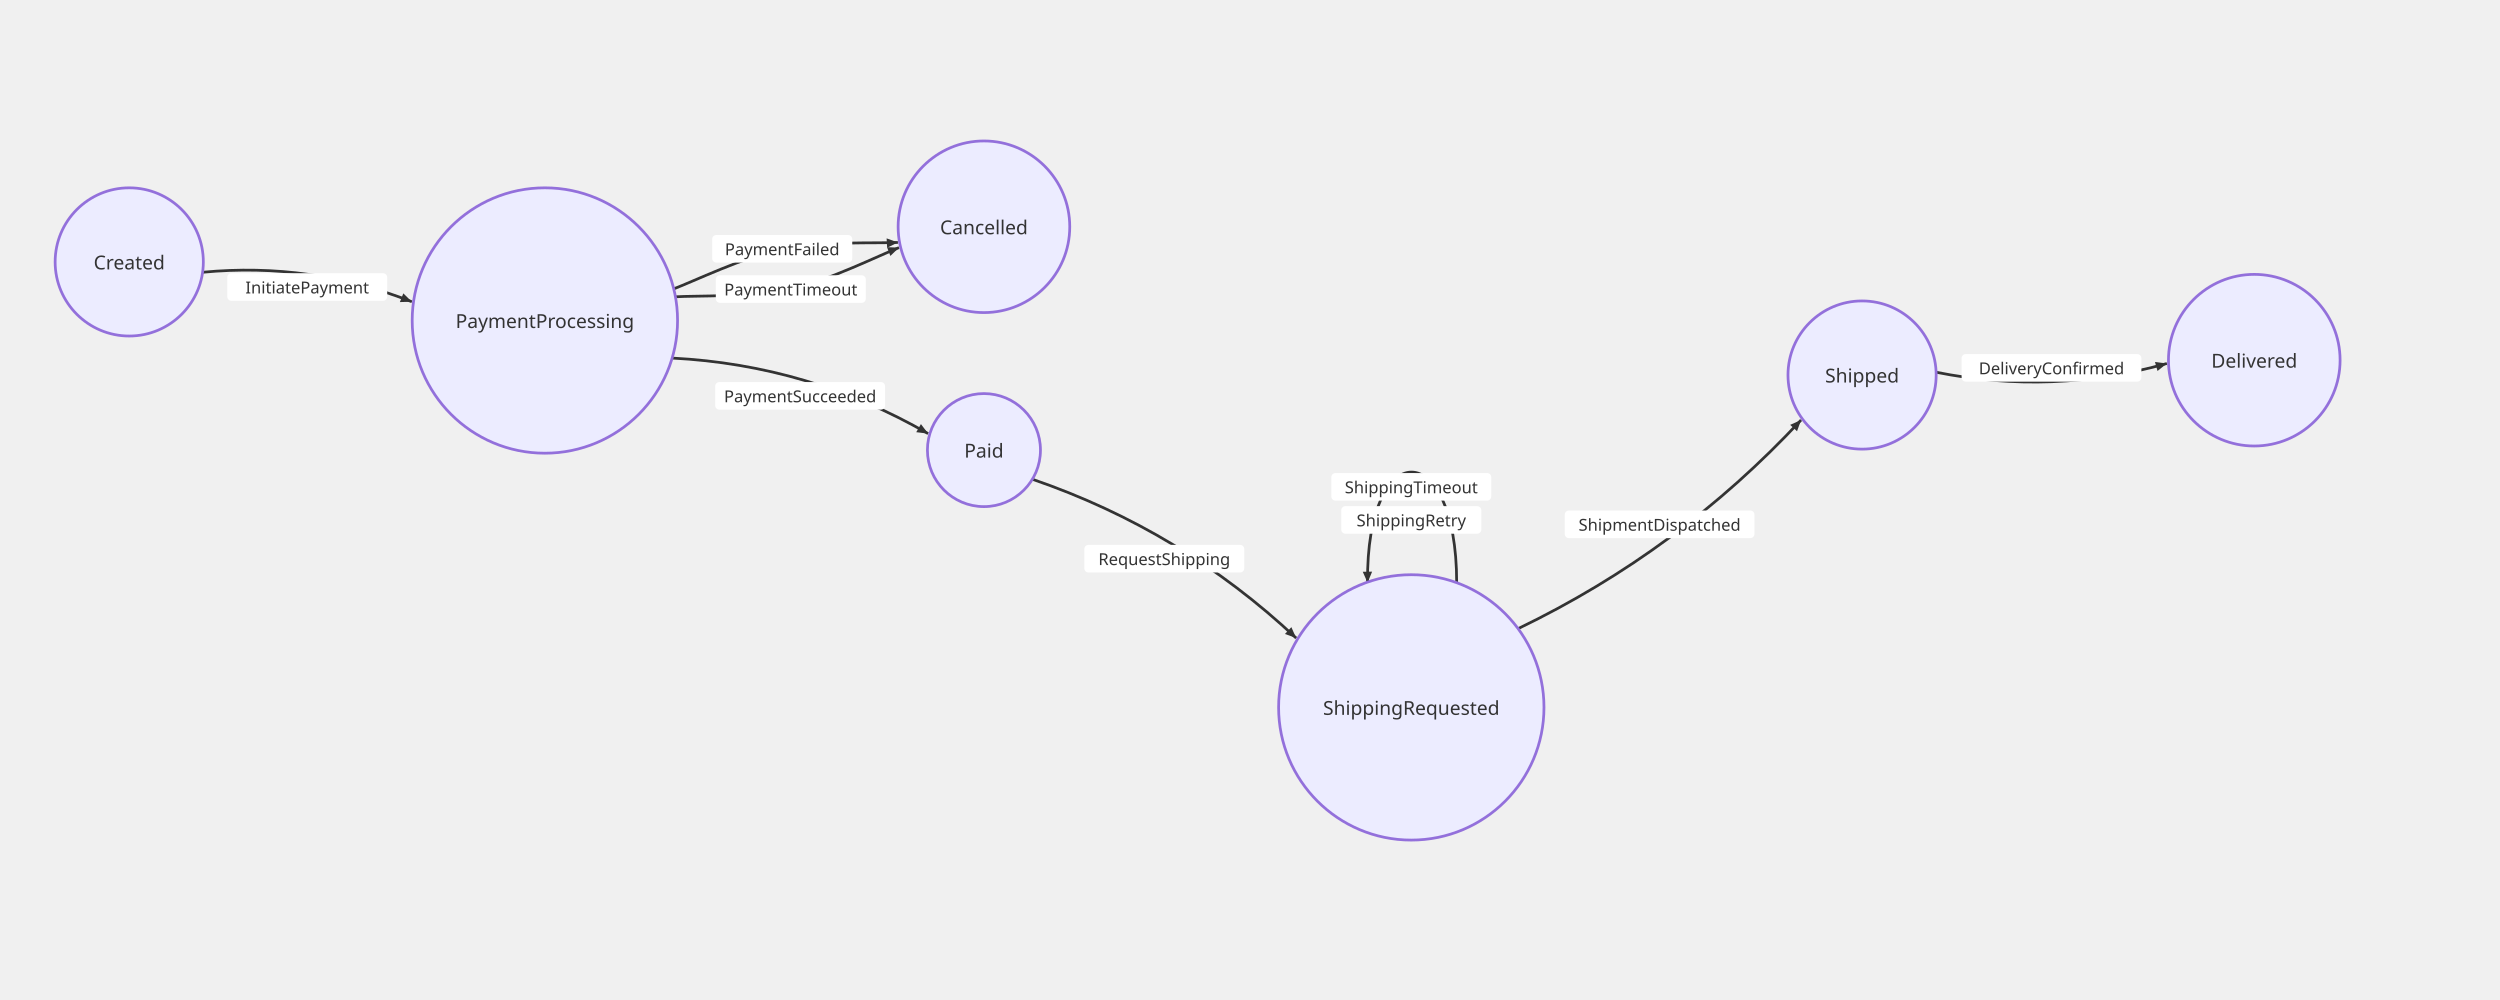
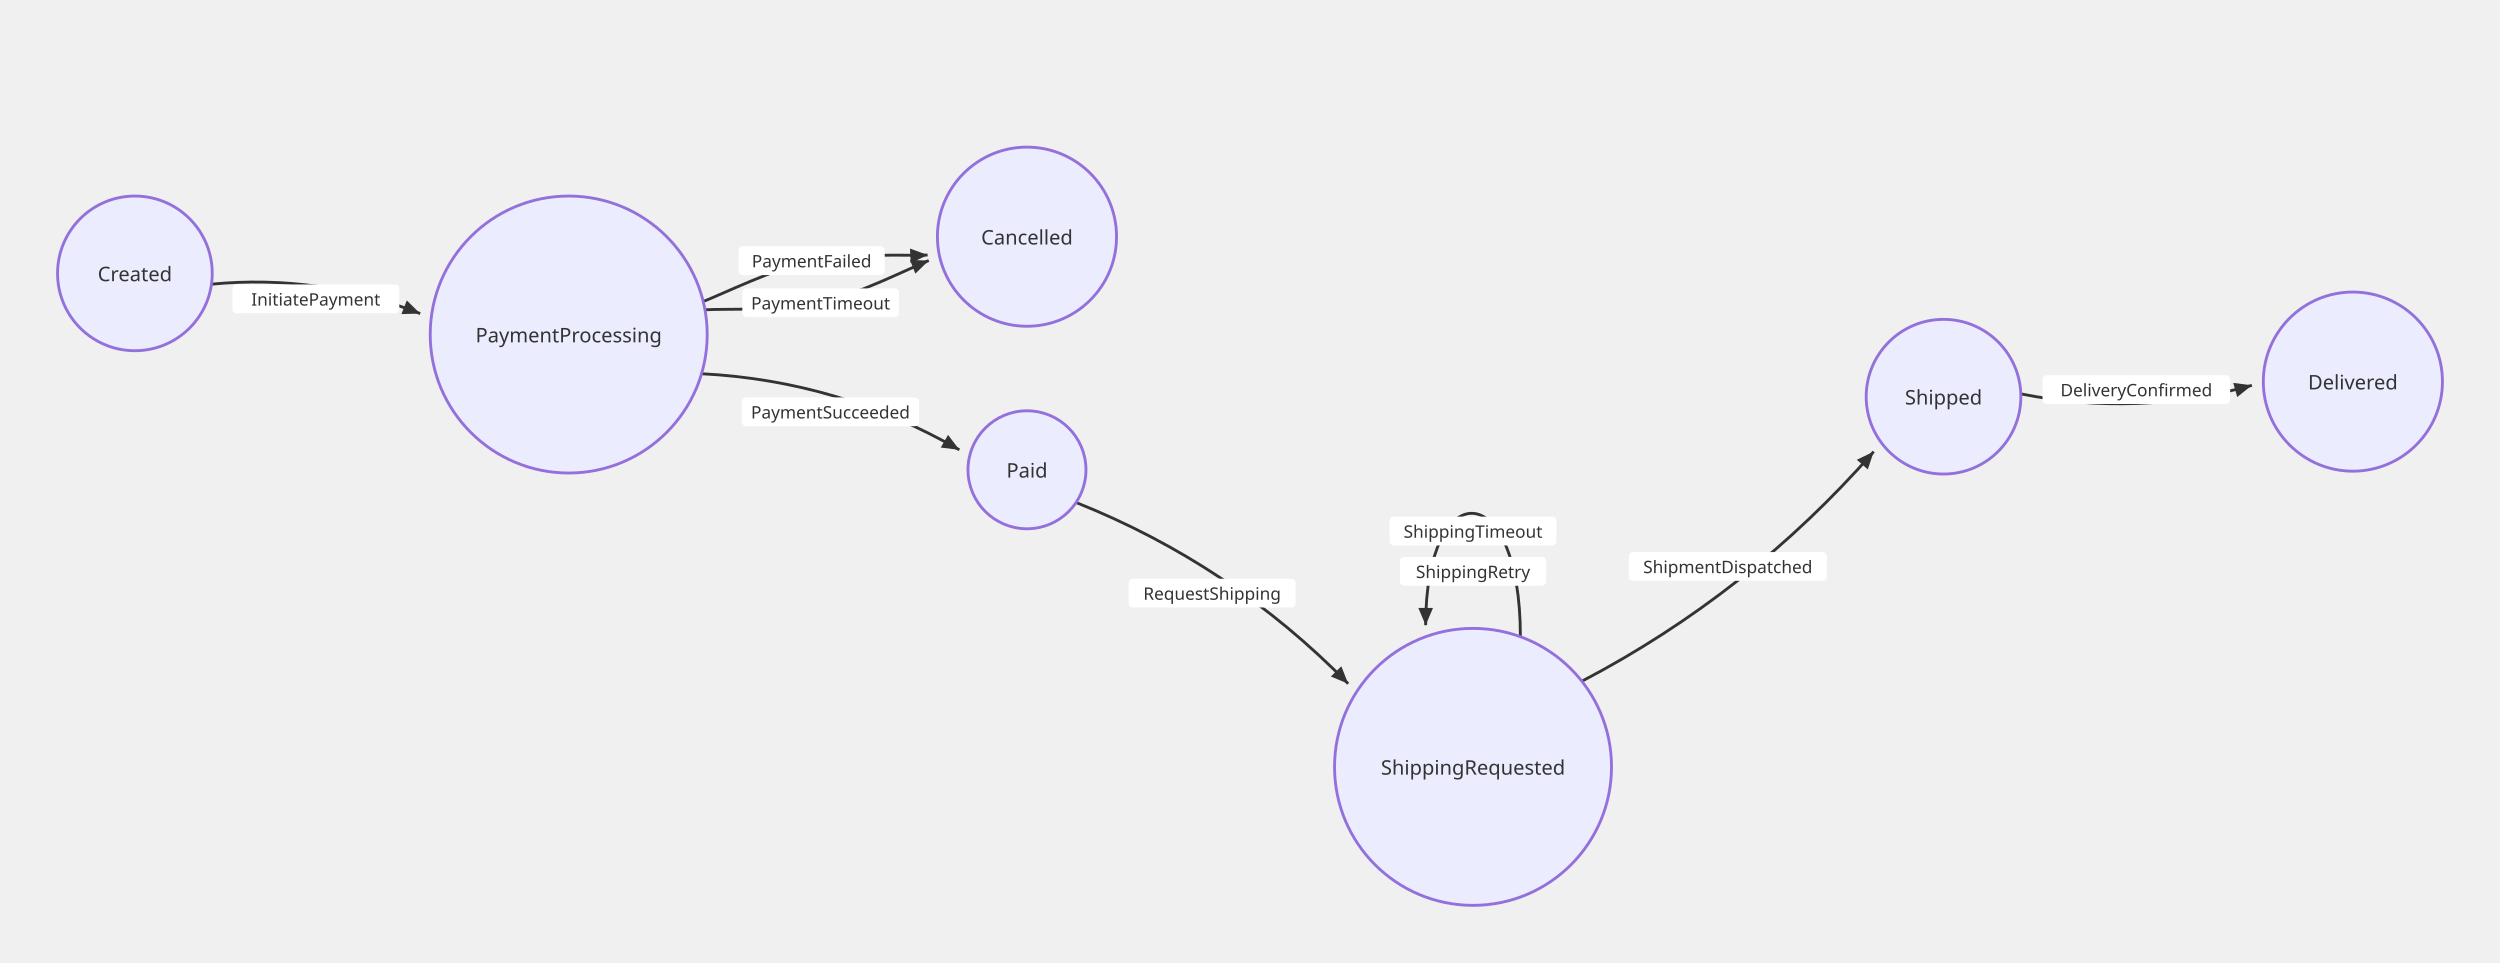
- <svg xmlns="http://www.w3.org/2000/svg" width="1813.5" height="725.398" viewBox="0 0 1813.5 725.398">
+ <svg xmlns="http://www.w3.org/2000/svg" width="1737.5" height="669.227" viewBox="0 0 1737.5 669.227">
  <defs>
-     <marker id="arrowhead" markerWidth="8" markerHeight="6.8" refX="8" refY="3.4" orient="auto" markerUnits="userSpaceOnUse">
-       <polygon class="arrowhead" points="0 0, 8 3.4, 0 6.8" />
+     <marker id="arrowhead" markerWidth="12" markerHeight="10.2" refX="12" refY="5.1" orient="auto" markerUnits="userSpaceOnUse">
+       <polygon class="arrowhead" points="0 0, 12 5.1, 0 10.2" />
    </marker>
  </defs>
  <style>
:root {
  --mermoid-background: #ffffff;
  --mermoid-edge-label-bg: #ffffff;
  --mermoid-font-family: sans-serif;
  --mermoid-font-size: 14px;
  --mermoid-line: #333;
  --mermoid-main-bkg: #ECECFF;
  --mermoid-node-border: #9370DB;
  --mermoid-note-bg: #ffffcc;
  --mermoid-note-border: #333333;
  --mermoid-note-text: #333333;
  --mermoid-primary: #1f77b4;
  --mermoid-primary-border: #1a5a8a;
  --mermoid-primary-text: #333;
  --mermoid-secondary: #ffffde;
  --mermoid-secondary-border: #aaaa33;
  --mermoid-secondary-text: #333;
  --mermoid-tertiary: #f4f4f4;
  --mermoid-tertiary-border: #cccccc;
  --mermoid-tertiary-text: #333;
  --mermoid-text: #333;
}
.node-shape {
  fill: #ECECFF;
  stroke: #9370DB;
  stroke-width: 2;
}
.node-label {
  fill: #333;
  font-family: sans-serif;
  font-size: 14px;
}
.edge-line {
  stroke: #333;
  stroke-width: 2;
}
.edge-label {
  fill: #333;
  font-family: sans-serif;
  font-size: 12px;
}
.edge-label-bg {
  fill: #ffffff;
}
.note-rect {
  fill: #ffffcc;
  stroke: #333333;
  stroke-width: 1;
  stroke-dasharray: 4,2;
}
.note-text {
  fill: #333333;
  font-family: sans-serif;
  font-size: 12px;
}
.note-connector {
  stroke: #333333;
  stroke-width: 1;
  stroke-dasharray: 4,2;
}
.subgraph-rect {
  fill: none;
  stroke: #9370DB;
  stroke-width: 1;
  stroke-dasharray: 6,3;
}
.subgraph-label {
  fill: #333;
  font-family: sans-serif;
  font-size: 14px;
}
.edge-thick .edge-line {
  stroke-width: 3;
}
.edge-dotted .edge-line {
  stroke-dasharray: 5,5;
}
.edge-dotted-open .edge-line {
  stroke-dasharray: 5,5;
}
.arrowhead {
  fill: #333;
}
.start-end .node-shape {
  fill: #333;
  stroke: #333;
}
</style>
  <g class="edge edge-arrow" id="edge-Created-PaymentProcessing-0" data-from="Created" data-to="PaymentProcessing">
-     <path class="edge-line" d="M146.974,197.503 Q225.431,189.987 298.754,218.898" fill="none" marker-end="url(#arrowhead)" />
-     <rect class="edge-label-bg" x="164.864" y="198.2" width="116" height="20" rx="3" ry="3" />
-     <text class="edge-label" x="222.864" y="208.2" text-anchor="middle" dominant-baseline="central">InitiatePayment</text>
+     <path class="edge-line" d="M146.974,197.503 Q221.951,190.32 292.021,217.949" fill="none" marker-end="url(#arrowhead)" />
+     <rect class="edge-label-bg" x="161.497" y="197.726" width="116" height="20" rx="3" ry="3" />
+     <text class="edge-label" x="219.497" y="207.726" text-anchor="middle" dominant-baseline="central">InitiatePayment</text>
  </g>
  <g class="edge edge-arrow" id="edge-PaymentProcessing-Paid-0" data-from="PaymentProcessing" data-to="Paid">
-     <path class="edge-line" d="M487.564,259.745 Q586.997,264.864 673.276,314.555" fill="none" marker-end="url(#arrowhead)" />
-     <rect class="edge-label-bg" x="518.82" y="277.15" width="123.2" height="20" rx="3" ry="3" />
-     <text class="edge-label" x="580.42" y="287.15" text-anchor="middle" dominant-baseline="central">PaymentSucceeded</text>
+     <path class="edge-line" d="M487.564,259.745 Q583.505,264.684 666.754,312.63" fill="none" marker-end="url(#arrowhead)" />
+     <rect class="edge-label-bg" x="515.559" y="276.187" width="123.2" height="20" rx="3" ry="3" />
+     <text class="edge-label" x="577.159" y="286.187" text-anchor="middle" dominant-baseline="central">PaymentSucceeded</text>
  </g>
  <g class="edge edge-arrow" id="edge-PaymentProcessing-Cancelled-0" data-from="PaymentProcessing" data-to="Cancelled">
-     <path class="edge-line" d="M488.717,209.524 C501.833,204.682 540.311,186.08 567.412,180.471 C594.514,174.861 637.341,176.634 651.327,175.866" fill="none" marker-end="url(#arrowhead)" />
-     <rect class="edge-label-bg" x="516.612" y="170.471" width="101.6" height="20" rx="3" ry="3" />
-     <text class="edge-label" x="567.412" y="180.471" text-anchor="middle" dominant-baseline="central">PaymentFailed</text>
+     <path class="edge-line" d="M488.717,209.524 C501.278,204.797 538.091,186.54 564.083,181.16 C590.074,175.78 631.237,177.897 644.668,177.245" fill="none" marker-end="url(#arrowhead)" />
+     <rect class="edge-label-bg" x="513.283" y="171.16" width="101.6" height="20" rx="3" ry="3" />
+     <text class="edge-label" x="564.083" y="181.16" text-anchor="middle" dominant-baseline="central">PaymentFailed</text>
  </g>
  <g class="edge edge-arrow" id="edge-PaymentProcessing-Cancelled-1" data-from="PaymentProcessing" data-to="Cancelled">
-     <path class="edge-line" d="M489.951,215.302 C503.901,214.366 546.62,215.632 573.649,209.684 C600.679,203.737 639.048,184.629 652.128,179.618" fill="none" marker-end="url(#arrowhead)" />
-     <rect class="edge-label-bg" x="519.249" y="199.684" width="108.8" height="20" rx="3" ry="3" />
-     <text class="edge-label" x="573.649" y="209.684" text-anchor="middle" dominant-baseline="central">PaymentTimeout</text>
+     <path class="edge-line" d="M489.951,215.302 C503.347,214.487 544.406,216.119 570.329,210.415 C596.251,204.711 632.96,185.968 645.487,181.079" fill="none" marker-end="url(#arrowhead)" />
+     <rect class="edge-label-bg" x="515.929" y="200.415" width="108.8" height="20" rx="3" ry="3" />
+     <text class="edge-label" x="570.329" y="210.415" text-anchor="middle" dominant-baseline="central">PaymentTimeout</text>
  </g>
  <g class="edge edge-arrow" id="edge-Paid-ShippingRequested-0" data-from="Paid" data-to="ShippingRequested">
-     <path class="edge-line" d="M748.875,347.648 Q856.949,384.705 940.264,462.882" fill="none" marker-end="url(#arrowhead)" />
-     <rect class="edge-label-bg" x="786.57" y="395.265" width="116" height="20" rx="3" ry="3" />
-     <text class="edge-label" x="844.57" y="405.265" text-anchor="middle" dominant-baseline="central">RequestShipping</text>
+     <path class="edge-line" d="M747.874,349.228 Q855.733,392.232 936.984,475.186" fill="none" marker-end="url(#arrowhead)" />
+     <rect class="edge-label-bg" x="784.429" y="402.207" width="116" height="20" rx="3" ry="3" />
+     <text class="edge-label" x="842.429" y="412.207" text-anchor="middle" dominant-baseline="central">RequestShipping</text>
  </g>
  <g class="edge edge-arrow" id="edge-ShippingRequested-Shipped-0" data-from="ShippingRequested" data-to="Shipped">
-     <path class="edge-line" d="M1101.219,456.029 Q1218.113,399.66 1306.522,304.657" fill="none" marker-end="url(#arrowhead)" />
-     <rect class="edge-label-bg" x="1135.071" y="370.343" width="137.6" height="20" rx="3" ry="3" />
-     <text class="edge-label" x="1203.871" y="380.343" text-anchor="middle" dominant-baseline="central">ShipmentDispatched</text>
+     <path class="edge-line" d="M1099.394,473.462 Q1215.647,412.536 1302.22,313.885" fill="none" marker-end="url(#arrowhead)" />
+     <rect class="edge-label-bg" x="1132.007" y="383.674" width="137.6" height="20" rx="3" ry="3" />
+     <text class="edge-label" x="1200.807" y="393.674" text-anchor="middle" dominant-baseline="central">ShipmentDispatched</text>
  </g>
  <g class="edge edge-arrow self-loop" id="edge-ShippingRequested-ShippingRequested-0" data-from="ShippingRequested" data-to="ShippingRequested">
-     <path class="edge-line" d="M1056.669,422.703 C1056.669,315.703 990.831,315.703 992.031,422.703" fill="none" marker-end="url(#arrowhead)" />
-     <rect class="edge-label-bg" x="965.75" y="343.153" width="116" height="20" rx="3" ry="3" />
-     <text class="edge-label" x="1023.75" y="353.153" text-anchor="middle" dominant-baseline="central">ShippingTimeout</text>
+     <path class="edge-line" d="M1056.669,442.531 C1056.669,329.531 990.831,329.531 990.831,434.531" fill="none" marker-end="url(#arrowhead)" />
+     <rect class="edge-label-bg" x="965.75" y="359.081" width="116" height="20" rx="3" ry="3" />
+     <text class="edge-label" x="1023.75" y="369.081" text-anchor="middle" dominant-baseline="central">ShippingTimeout</text>
  </g>
  <g class="edge edge-arrow self-loop" id="edge-ShippingRequested-ShippingRequested-1" data-from="ShippingRequested" data-to="ShippingRequested">
-     <rect class="edge-label-bg" x="972.95" y="367.153" width="101.6" height="20" rx="3" ry="3" />
-     <text class="edge-label" x="1023.75" y="377.153" text-anchor="middle" dominant-baseline="central">ShippingRetry</text>
+     <rect class="edge-label-bg" x="972.95" y="387.081" width="101.6" height="20" rx="3" ry="3" />
+     <text class="edge-label" x="1023.75" y="397.081" text-anchor="middle" dominant-baseline="central">ShippingRetry</text>
  </g>
  <g class="edge edge-arrow" id="edge-Shipped-Delivered-0" data-from="Shipped" data-to="Delivered">
-     <path class="edge-line" d="M1404.462,270.014 Q1488.914,286.934 1571.845,263.681" fill="none" marker-end="url(#arrowhead)" />
-     <rect class="edge-label-bg" x="1422.953" y="256.847" width="130.4" height="20" rx="3" ry="3" />
-     <text class="edge-label" x="1488.153" y="266.847" text-anchor="middle" dominant-baseline="central">DeliveryConfirmed</text>
+     <path class="edge-line" d="M1404.464,273.724 Q1485.466,290.035 1565.048,267.806" fill="none" marker-end="url(#arrowhead)" />
+     <rect class="edge-label-bg" x="1419.556" y="260.765" width="130.4" height="20" rx="3" ry="3" />
+     <text class="edge-label" x="1484.756" y="270.765" text-anchor="middle" dominant-baseline="central">DeliveryConfirmed</text>
  </g>
  <g class="node node-circle" id="node-Created">
    <circle class="node-shape" cx="93.75" cy="190" r="53.75" />
    <text class="node-label" x="93.75" y="190" text-anchor="middle" dominant-baseline="central">Created</text>
  </g>
  <g class="node node-circle" id="node-PaymentProcessing">
    <circle class="node-shape" cx="395.25" cy="232.5" r="96.25" />
    <text class="node-label" x="395.25" y="232.5" text-anchor="middle" dominant-baseline="central">PaymentProcessing</text>
  </g>
  <g class="node node-circle" id="node-Cancelled">
    <circle class="node-shape" cx="713.75" cy="164.5" r="62.25" />
    <text class="node-label" x="713.75" y="164.5" text-anchor="middle" dominant-baseline="central">Cancelled</text>
  </g>
  <g class="node node-circle" id="node-Paid">
    <circle class="node-shape" cx="713.75" cy="326.5" r="41" />
    <text class="node-label" x="713.75" y="326.5" text-anchor="middle" dominant-baseline="central">Paid</text>
  </g>
  <g class="node node-circle" id="node-ShippingRequested">
-     <circle class="node-shape" cx="1023.75" cy="513.148" r="96.25" />
-     <text class="node-label" x="1023.75" y="513.148" text-anchor="middle" dominant-baseline="central">ShippingRequested</text>
+     <circle class="node-shape" cx="1023.75" cy="532.977" r="96.25" />
+     <text class="node-label" x="1023.75" y="532.977" text-anchor="middle" dominant-baseline="central">ShippingRequested</text>
  </g>
  <g class="node node-circle" id="node-Shipped">
-     <circle class="node-shape" cx="1350.75" cy="272.047" r="53.75" />
-     <text class="node-label" x="1350.75" y="272.047" text-anchor="middle" dominant-baseline="central">Shipped</text>
+     <circle class="node-shape" cx="1350.75" cy="275.703" r="53.75" />
+     <text class="node-label" x="1350.75" y="275.703" text-anchor="middle" dominant-baseline="central">Shipped</text>
  </g>
  <g class="node node-circle" id="node-Delivered">
-     <circle class="node-shape" cx="1635.25" cy="261.281" r="62.25" />
-     <text class="node-label" x="1635.25" y="261.281" text-anchor="middle" dominant-baseline="central">Delivered</text>
+     <circle class="node-shape" cx="1635.25" cy="265.219" r="62.25" />
+     <text class="node-label" x="1635.25" y="265.219" text-anchor="middle" dominant-baseline="central">Delivered</text>
  </g>
</svg>
